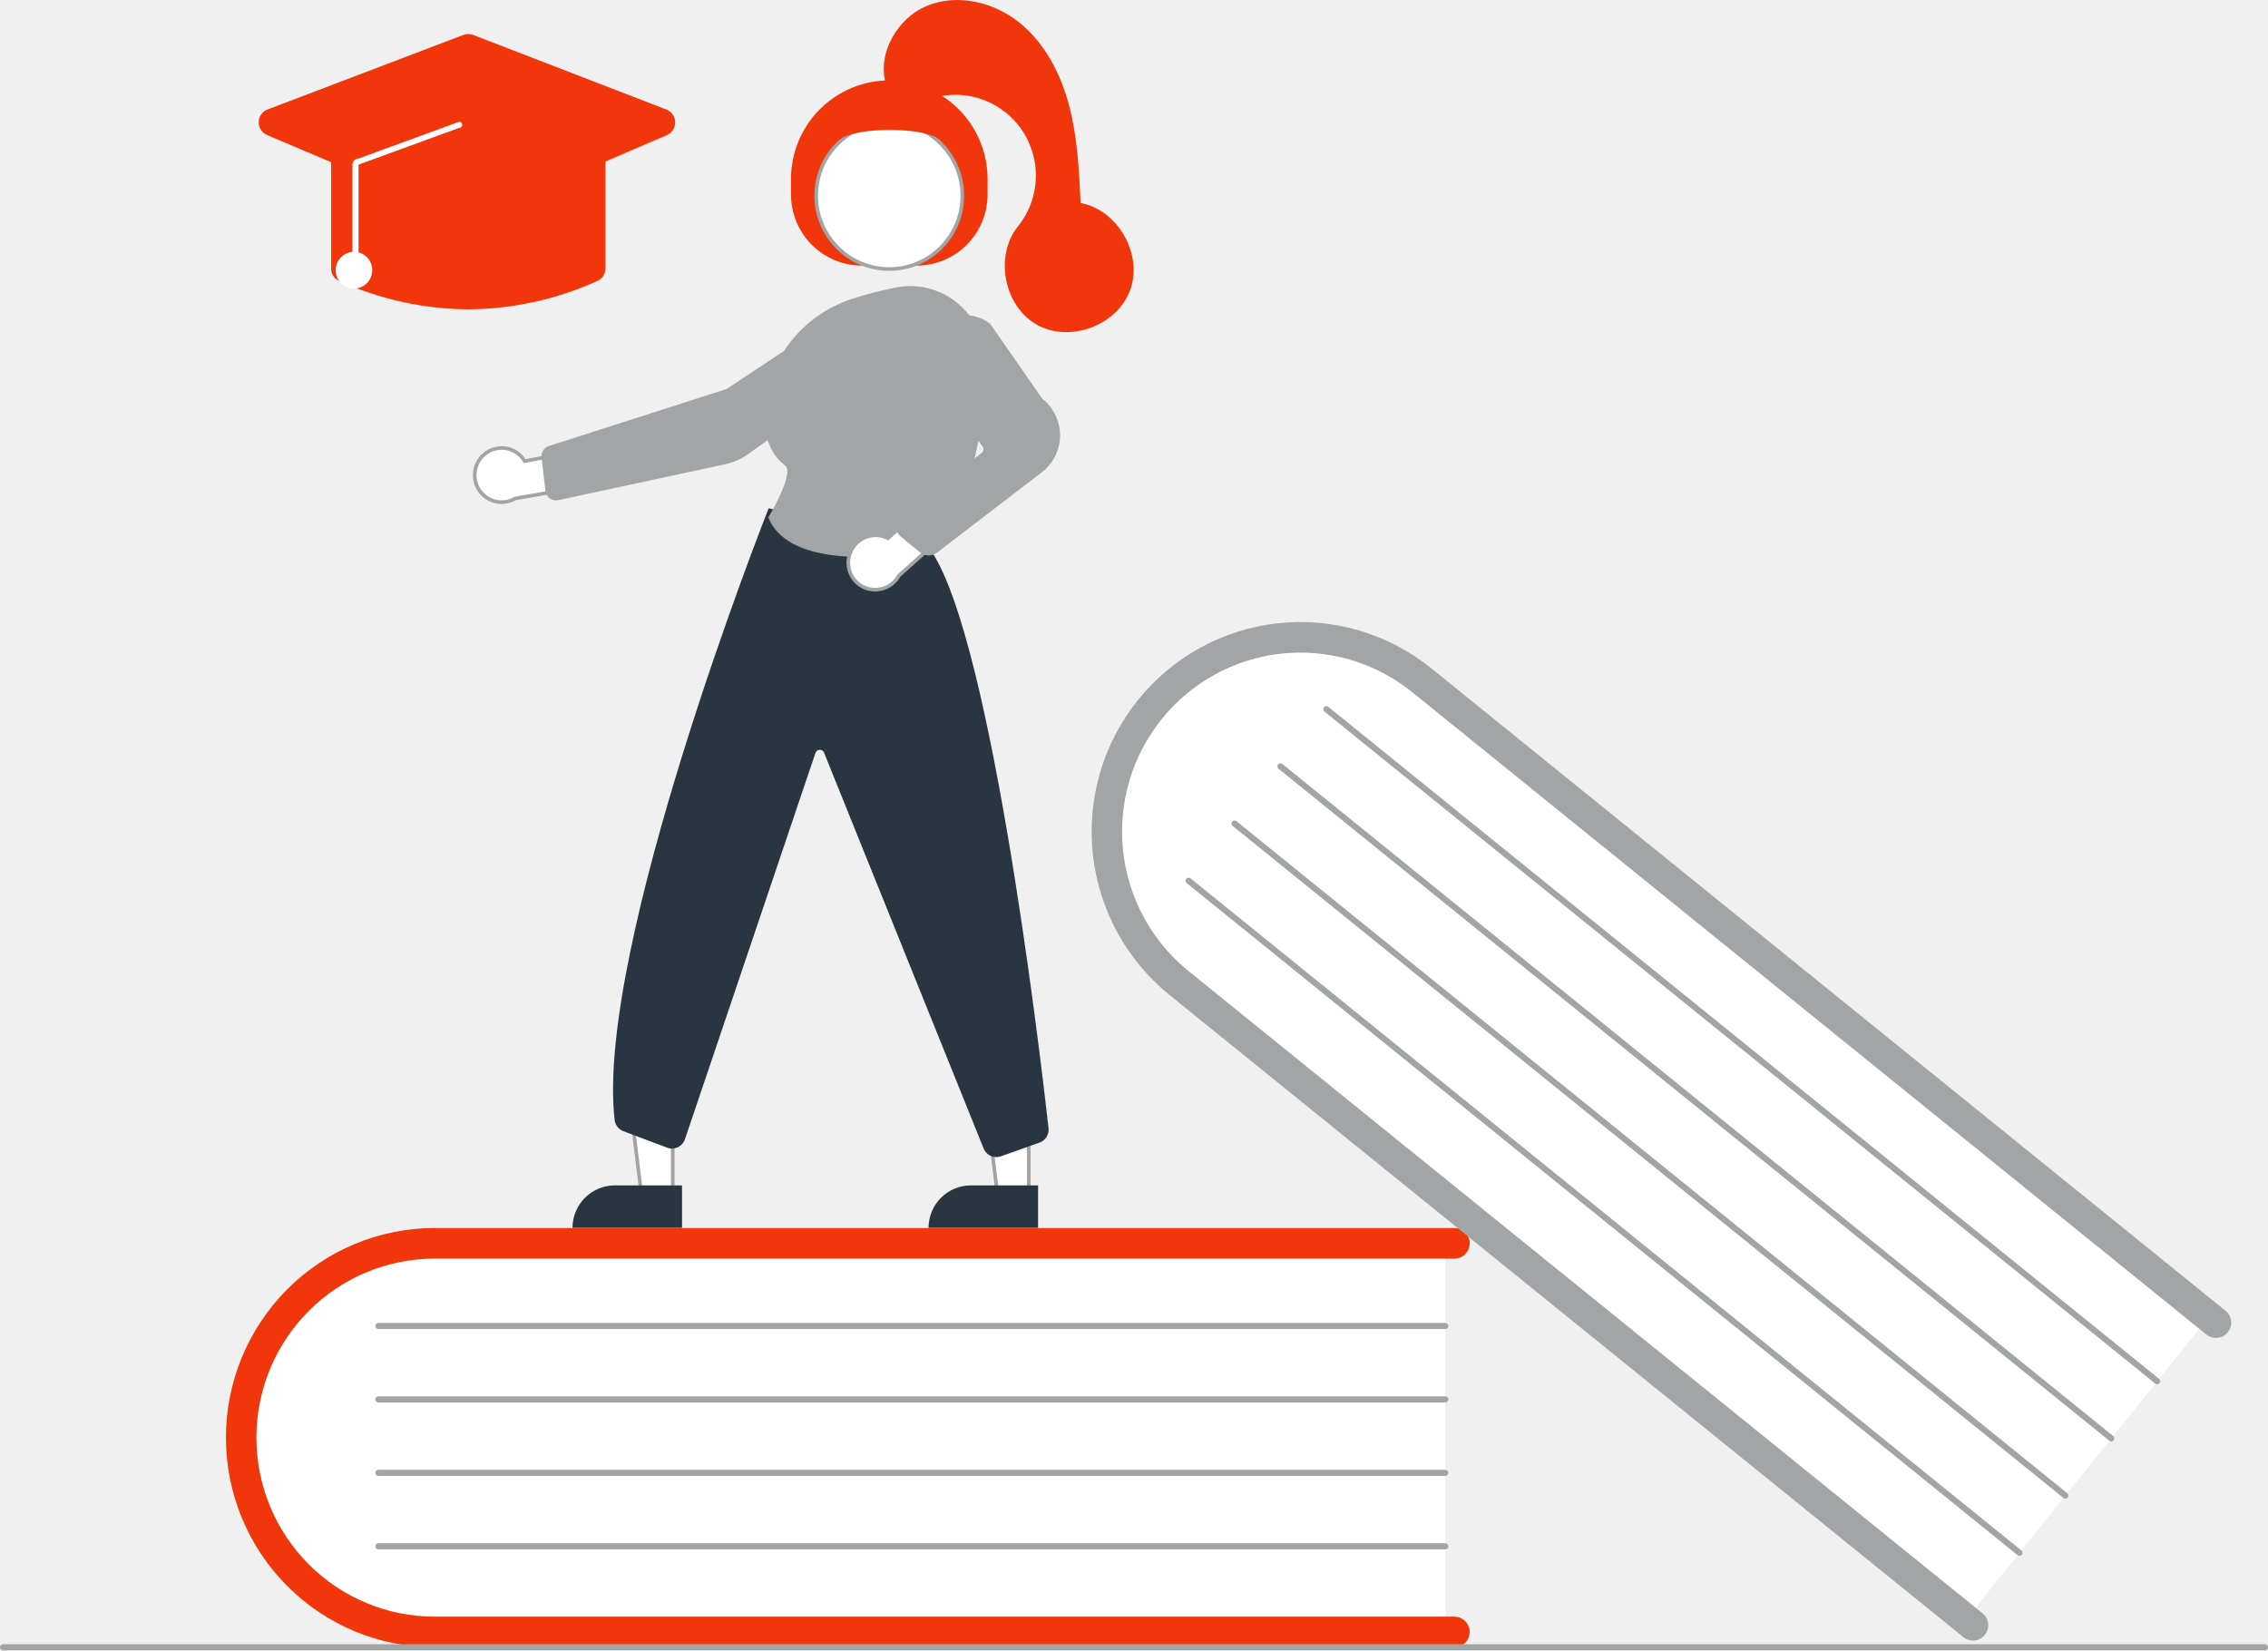
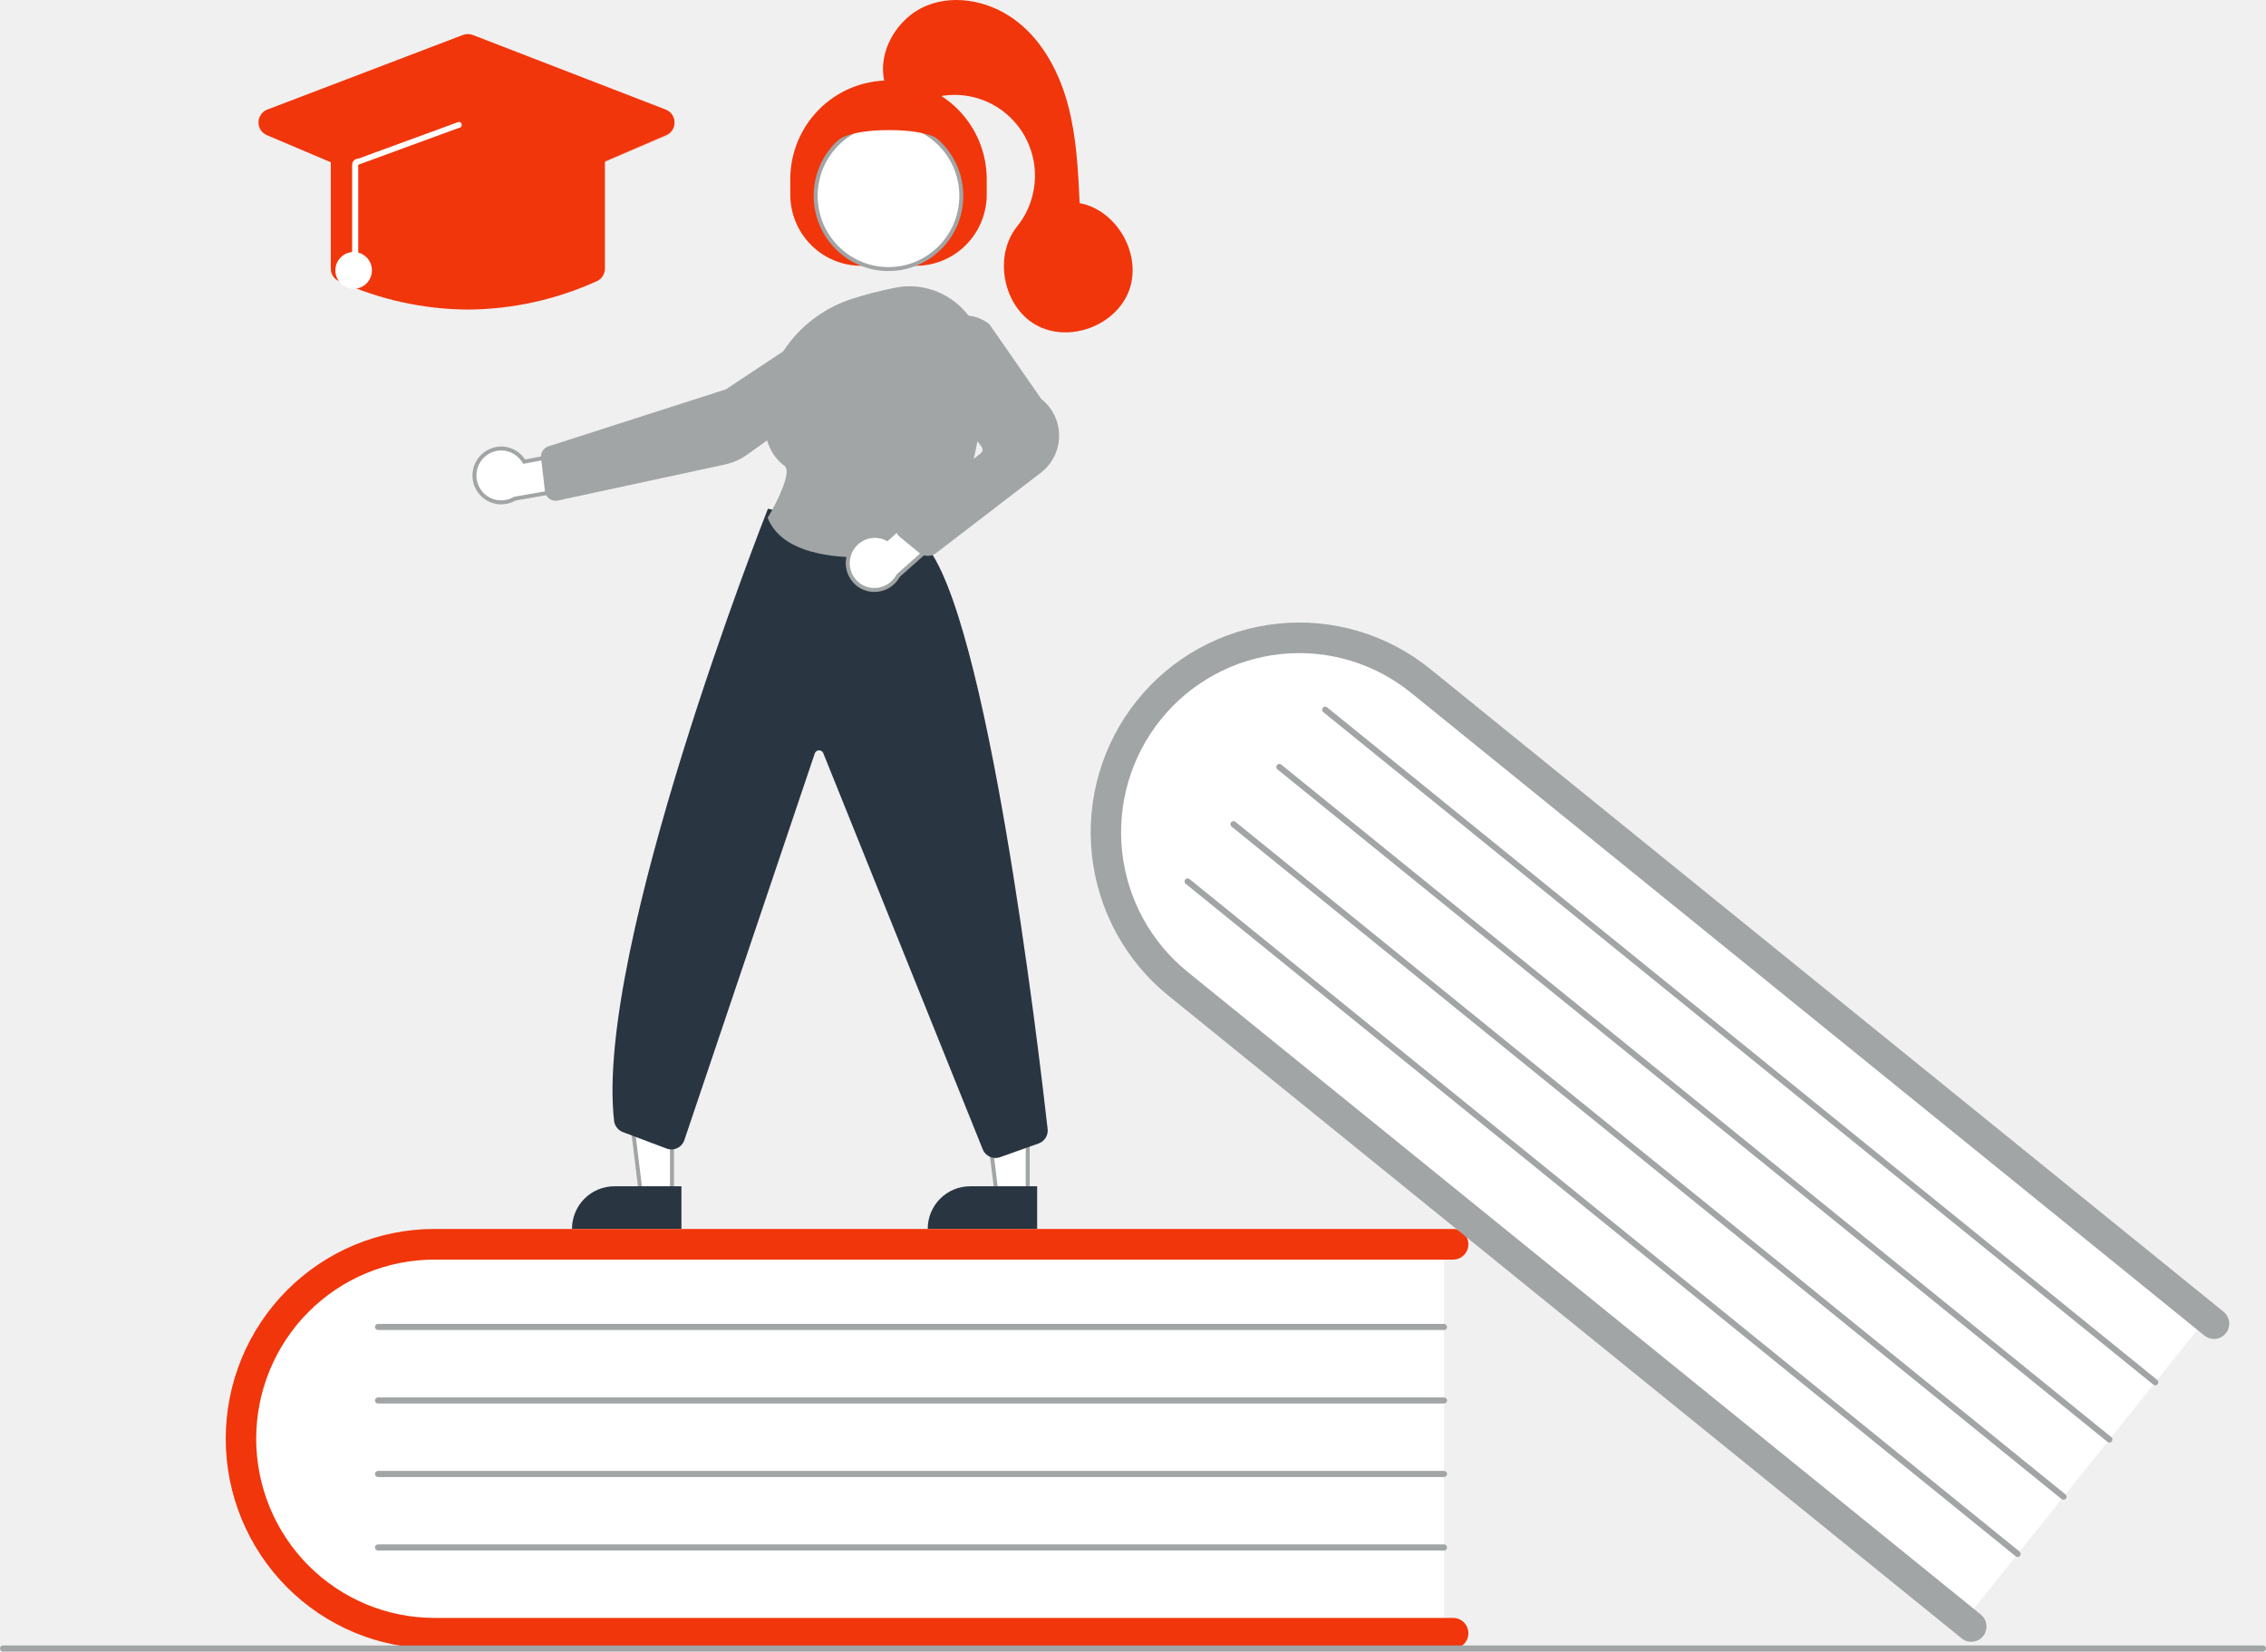
- <svg xmlns="http://www.w3.org/2000/svg" width="628" height="457" viewBox="0 0 628 457" fill="none">
-   <path d="M400.193 342.599V452.763H125.275C93.952 452.763 68.467 428.052 68.467 397.681C68.467 367.309 93.952 342.599 125.275 342.599H400.193Z" fill="white" />
-   <path d="M406.946 451.916C406.945 453.039 406.5 454.117 405.709 454.911C404.918 455.706 403.844 456.152 402.725 456.153H120.378C105.044 456.153 90.337 450.037 79.494 439.151C68.65 428.265 62.559 413.5 62.559 398.105C62.559 382.709 68.65 367.945 79.494 357.058C90.337 346.172 105.044 340.057 120.378 340.057H402.725C403.845 340.057 404.918 340.503 405.71 341.298C406.501 342.092 406.946 343.17 406.946 344.294C406.946 345.417 406.501 346.495 405.71 347.29C404.918 348.084 403.845 348.531 402.725 348.531H120.378C107.282 348.531 94.723 353.754 85.462 363.051C76.202 372.347 70.999 384.957 70.999 398.105C70.999 411.252 76.202 423.862 85.462 433.159C94.723 442.455 107.282 447.678 120.378 447.678H402.725C403.844 447.679 404.918 448.125 405.709 448.92C406.5 449.714 406.945 450.792 406.946 451.916Z" fill="#F1360B" />
-   <path d="M400.192 368.021H104.762C104.538 368.021 104.324 367.932 104.165 367.773C104.007 367.614 103.918 367.399 103.918 367.174C103.918 366.949 104.007 366.734 104.165 366.575C104.324 366.416 104.538 366.326 104.762 366.326H400.192C400.416 366.326 400.631 366.416 400.789 366.575C400.947 366.734 401.036 366.949 401.036 367.174C401.036 367.399 400.947 367.614 400.789 367.773C400.631 367.932 400.416 368.021 400.192 368.021Z" fill="#A1A5A6" />
-   <path d="M400.192 388.359H104.762C104.538 388.359 104.324 388.27 104.165 388.111C104.007 387.952 103.918 387.737 103.918 387.512C103.918 387.287 104.007 387.072 104.165 386.913C104.324 386.754 104.538 386.664 104.762 386.664H400.192C400.416 386.664 400.631 386.754 400.789 386.913C400.947 387.072 401.036 387.287 401.036 387.512C401.036 387.737 400.947 387.952 400.789 388.111C400.631 388.27 400.416 388.359 400.192 388.359Z" fill="#A1A5A6" />
-   <path d="M400.192 408.697H104.762C104.538 408.697 104.324 408.608 104.165 408.449C104.007 408.29 103.918 408.075 103.918 407.85C103.918 407.625 104.007 407.41 104.165 407.251C104.324 407.092 104.538 407.002 104.762 407.002H400.192C400.416 407.002 400.631 407.092 400.789 407.251C400.947 407.41 401.036 407.625 401.036 407.85C401.036 408.075 400.947 408.29 400.789 408.449C400.631 408.608 400.416 408.697 400.192 408.697Z" fill="#A1A5A6" />
-   <path d="M400.192 429.035H104.762C104.538 429.035 104.324 428.946 104.165 428.787C104.007 428.628 103.918 428.413 103.918 428.188C103.918 427.963 104.007 427.748 104.165 427.589C104.324 427.43 104.538 427.34 104.762 427.34H400.192C400.416 427.34 400.631 427.43 400.789 427.589C400.947 427.748 401.036 427.963 401.036 428.188C401.036 428.413 400.947 428.628 400.789 428.787C400.631 428.946 400.416 429.035 400.192 429.035Z" fill="#A1A5A6" />
-   <path d="M612.664 363.336L543.817 449.118L329.744 275.949C305.353 256.218 300.951 220.924 319.932 197.274C338.913 173.624 374.2 170.436 398.591 190.166L612.664 363.336Z" fill="white" />
-   <path d="M549.604 452.712C548.902 453.587 547.882 454.145 546.769 454.266C545.657 454.386 544.542 454.057 543.67 453.353L323.812 275.504C311.871 265.844 304.242 251.818 302.601 236.511C300.961 221.204 305.445 205.87 315.066 193.882C324.688 181.894 338.659 174.234 353.905 172.588C369.152 170.941 384.426 175.443 396.367 185.102L616.225 362.951C616.657 363.3 617.016 363.731 617.282 364.22C617.548 364.708 617.715 365.244 617.775 365.798C617.834 366.351 617.785 366.911 617.629 367.445C617.472 367.979 617.213 368.477 616.865 368.911C616.517 369.344 616.088 369.704 615.601 369.971C615.114 370.238 614.58 370.406 614.029 370.465C613.478 370.524 612.92 370.474 612.388 370.317C611.856 370.16 611.36 369.899 610.929 369.55L391.071 191.701C386.022 187.613 380.22 184.564 373.997 182.728C367.774 180.892 361.252 180.305 354.803 181C348.354 181.695 342.104 183.659 336.411 186.78C330.718 189.9 325.694 194.116 321.624 199.187C317.554 204.257 314.52 210.083 312.693 216.332C310.867 222.58 310.285 229.128 310.98 235.602C311.675 242.077 313.633 248.35 316.744 254.064C319.855 259.778 324.056 264.821 329.108 268.905L548.966 446.754C549.837 447.46 550.394 448.483 550.514 449.6C550.633 450.718 550.306 451.837 549.604 452.712Z" fill="#A1A5A6" />
-   <path d="M596.776 383.132L366.731 197.041C366.644 196.972 366.572 196.885 366.519 196.788C366.466 196.69 366.433 196.583 366.421 196.472C366.409 196.361 366.419 196.25 366.45 196.143C366.481 196.036 366.533 195.936 366.603 195.85C366.672 195.763 366.758 195.691 366.856 195.638C366.953 195.584 367.06 195.551 367.17 195.539C367.28 195.527 367.391 195.537 367.498 195.568C367.604 195.6 367.703 195.652 367.79 195.722L597.835 381.812C597.922 381.882 597.994 381.968 598.047 382.066C598.1 382.163 598.134 382.271 598.146 382.381C598.158 382.492 598.148 382.604 598.117 382.711C598.085 382.818 598.033 382.918 597.964 383.004C597.894 383.091 597.808 383.163 597.711 383.217C597.614 383.27 597.507 383.303 597.396 383.315C597.286 383.327 597.174 383.317 597.068 383.286C596.962 383.254 596.862 383.202 596.776 383.132V383.132Z" fill="#A1A5A6" />
-   <path d="M584.066 398.969L354.021 212.878C353.847 212.737 353.736 212.532 353.712 212.309C353.688 212.086 353.754 211.862 353.894 211.687C354.034 211.512 354.238 211.401 354.46 211.376C354.683 211.352 354.906 211.418 355.08 211.558L585.126 397.649C585.212 397.719 585.284 397.805 585.337 397.902C585.39 398 585.424 398.107 585.436 398.218C585.448 398.329 585.438 398.441 585.407 398.548C585.376 398.655 585.324 398.754 585.254 398.841C585.184 398.928 585.098 399 585.001 399.053C584.904 399.107 584.797 399.14 584.687 399.152C584.576 399.164 584.465 399.154 584.358 399.122C584.252 399.091 584.153 399.039 584.066 398.969Z" fill="#A1A5A6" />
-   <path d="M571.356 414.805L341.311 228.715C341.136 228.574 341.025 228.369 341.001 228.146C340.977 227.922 341.042 227.698 341.183 227.523C341.323 227.348 341.527 227.237 341.75 227.213C341.973 227.188 342.195 227.254 342.37 227.395L572.415 413.486C572.502 413.556 572.573 413.642 572.627 413.739C572.68 413.837 572.713 413.944 572.725 414.055C572.737 414.166 572.727 414.277 572.696 414.384C572.664 414.491 572.613 414.591 572.543 414.677C572.474 414.764 572.388 414.836 572.29 414.889C572.193 414.943 572.086 414.976 571.976 414.988C571.866 415 571.754 414.99 571.648 414.959C571.542 414.927 571.443 414.875 571.356 414.805V414.805Z" fill="#A1A5A6" />
-   <path d="M558.645 430.642L328.6 244.552C328.513 244.482 328.442 244.396 328.388 244.298C328.335 244.2 328.302 244.093 328.29 243.983C328.278 243.872 328.288 243.76 328.319 243.653C328.351 243.546 328.402 243.447 328.472 243.36C328.542 243.274 328.627 243.202 328.725 243.148C328.822 243.095 328.929 243.061 329.039 243.049C329.149 243.038 329.261 243.048 329.367 243.079C329.473 243.11 329.573 243.162 329.659 243.232L559.704 429.323C559.791 429.392 559.863 429.479 559.916 429.576C559.969 429.674 560.003 429.781 560.015 429.892C560.027 430.003 560.017 430.115 559.986 430.222C559.955 430.328 559.903 430.428 559.833 430.515C559.763 430.602 559.677 430.674 559.58 430.727C559.483 430.78 559.376 430.814 559.265 430.826C559.155 430.838 559.044 430.827 558.937 430.796C558.831 430.764 558.732 430.712 558.645 430.642Z" fill="#A1A5A6" />
-   <path d="M627.156 457H0.844C0.62 457 0.406 456.911 0.247 456.752C0.089 456.593 0 456.377 0 456.153C0 455.928 0.089 455.712 0.247 455.553C0.406 455.394 0.62 455.305 0.844 455.305H627.156C627.38 455.305 627.594 455.394 627.753 455.553C627.911 455.712 628 455.928 628 456.153C628 456.377 627.911 456.593 627.753 456.752C627.594 456.911 627.38 457 627.156 457Z" fill="#A1A5A6" />
-   <path d="M284.873 294.153L284.87 330.52L276.162 330.519L271.696 294.151L284.873 294.153Z" fill="white" stroke="#A1A5A6" />
-   <path d="M268.827 328.251H287.437V340.015H257.109C257.109 338.47 257.412 336.94 258.001 335.513C258.59 334.086 259.453 332.789 260.541 331.696C261.629 330.604 262.921 329.738 264.343 329.146C265.764 328.555 267.288 328.251 268.827 328.251Z" fill="#293541" />
-   <path d="M186.287 294.153L186.284 330.52L177.577 330.519L173.11 294.151L186.287 294.153Z" fill="white" stroke="#A1A5A6" />
-   <path d="M170.241 328.251H188.851V340.015H158.523C158.523 338.47 158.827 336.94 159.415 335.513C160.004 334.086 160.867 332.789 161.955 331.696C163.043 330.604 164.335 329.738 165.757 329.146C167.179 328.555 168.702 328.251 170.241 328.251Z" fill="#293541" />
-   <path d="M219.016 53.839V49.602C219.016 42.354 221.884 35.403 226.989 30.277C232.094 25.152 239.018 22.273 246.237 22.273H246.237C253.457 22.273 260.381 25.152 265.486 30.277C270.591 35.403 273.459 42.354 273.459 49.602V53.839C273.459 59.065 271.392 64.076 267.711 67.771C264.031 71.466 259.039 73.541 253.834 73.541H238.641C236.064 73.541 233.512 73.032 231.131 72.042C228.749 71.052 226.586 69.6 224.764 67.771C222.941 65.941 221.496 63.769 220.509 61.379C219.523 58.988 219.016 56.426 219.016 53.839Z" fill="#F1360B" />
-   <path d="M266.469 54.186C266.469 65.407 257.409 74.499 246.238 74.499C235.066 74.499 226.006 65.407 226.006 54.186C226.006 42.965 235.066 33.873 246.238 33.873C257.409 33.873 266.469 42.965 266.469 54.186Z" fill="white" stroke="#A1A5A6" />
-   <path d="M131.473 130.859C131.641 129.066 132.447 127.397 133.74 126.154L133.815 126.082C134.604 125.335 135.545 124.77 136.574 124.428C137.603 124.086 138.694 123.974 139.77 124.101C140.847 124.228 141.882 124.59 142.804 125.163C143.726 125.735 144.512 126.503 145.106 127.414L145.289 127.694L145.618 127.632L163.004 124.33L167.253 133.727L142.724 138.028L142.639 138.042L142.563 138.085C140.974 138.986 139.11 139.27 137.326 138.884C135.542 138.498 133.96 137.468 132.881 135.989C131.802 134.51 131.301 132.684 131.473 130.859Z" fill="white" stroke="#A1A5A6" />
-   <path d="M230.074 88.107L230.306 88.46L201.164 107.734L151.989 123.499C151.337 123.709 150.778 124.14 150.407 124.718C150.035 125.295 149.875 125.984 149.953 126.667L151.026 135.943C151.073 136.354 151.206 136.75 151.415 137.106C151.624 137.462 151.904 137.771 152.239 138.011C152.574 138.252 152.955 138.42 153.358 138.505C153.761 138.589 154.177 138.588 154.579 138.501L200.86 128.542C203.1 128.063 205.218 127.126 207.082 125.792L239.823 102.405C241.01 101.553 241.957 100.407 242.572 99.078C243.187 97.749 243.449 96.284 243.333 94.823C243.213 93.361 242.716 91.955 241.89 90.744C241.065 89.533 239.939 88.558 238.625 87.916C237.311 87.274 235.853 86.987 234.394 87.082C232.935 87.178 231.527 87.653 230.306 88.46L230.074 88.107Z" fill="#A1A5A6" />
-   <path d="M275.893 320.416C275.152 320.416 274.428 320.199 273.807 319.793C273.187 319.387 272.698 318.808 272.4 318.127L228.162 208.385C228.059 208.147 227.885 207.947 227.665 207.811C227.445 207.675 227.188 207.609 226.93 207.624C226.672 207.639 226.424 207.732 226.221 207.892C226.017 208.052 225.867 208.271 225.791 208.519L189.699 315.356C189.547 315.854 189.295 316.314 188.959 316.71C188.623 317.106 188.209 317.428 187.744 317.658C187.279 317.887 186.772 318.019 186.255 318.044C185.737 318.07 185.22 317.989 184.735 317.806L172.632 313.25C171.975 313.005 171.399 312.582 170.967 312.027C170.535 311.473 170.265 310.81 170.187 310.111C164.742 262.492 212.222 142.297 212.703 141.089L212.836 140.754L256.118 150.366L256.208 150.464C273.476 169.377 287.67 288.663 290.34 312.384C290.44 313.24 290.245 314.106 289.789 314.837C289.334 315.568 288.643 316.121 287.832 316.406L277.149 320.199C276.746 320.342 276.321 320.416 275.893 320.416Z" fill="#293541" />
-   <path d="M238.599 154.235C228.113 154.235 216.421 152.136 212.823 143.472L212.74 143.273L212.852 143.088C215.692 138.409 219.447 130.428 217.429 128.929C213.454 125.979 211.525 121.125 211.696 114.502C212.068 100.125 221.825 87.36 235.977 82.739H235.977C239.927 81.469 243.947 80.43 248.016 79.626C250.983 79.025 254.045 79.092 256.984 79.82C259.922 80.549 262.663 81.921 265.01 83.84C267.386 85.77 269.307 88.206 270.635 90.971C271.962 93.736 272.663 96.762 272.688 99.831C272.836 115.195 270.48 136.595 258.412 151.286C257.847 151.968 257.06 152.427 256.19 152.584C250.384 153.638 244.499 154.19 238.599 154.235Z" fill="#A1A5A6" />
-   <path d="M235.18 153.796L235.181 153.793C235.716 151.864 236.988 150.226 238.72 149.234C240.45 148.243 242.5 147.977 244.424 148.494C244.816 148.604 245.198 148.746 245.566 148.919L245.869 149.061L246.116 148.836L259.319 136.772L267.844 142.538L249.028 159.255L248.964 159.312L248.922 159.387C248.105 160.867 246.818 162.029 245.267 162.69C243.716 163.35 241.991 163.471 240.364 163.033C239.418 162.773 238.532 162.327 237.758 161.721C236.984 161.115 236.337 160.36 235.854 159.501C235.372 158.642 235.064 157.696 234.948 156.716C234.833 155.737 234.911 154.744 235.18 153.796Z" fill="white" stroke="#A1A5A6" />
-   <path d="M257.136 153.816C256.26 153.816 255.411 153.512 254.734 152.956L249.412 148.59C248.969 148.226 248.613 147.766 248.371 147.244C248.13 146.723 248.009 146.153 248.018 145.578C248.027 145.003 248.165 144.437 248.423 143.924C248.68 143.41 249.05 142.961 249.504 142.611L271.823 125.426C272.088 125.221 272.262 124.92 272.306 124.587C272.351 124.255 272.264 123.919 272.063 123.651L258.287 105.367C256.687 103.249 255.884 100.632 256.021 97.978C256.158 95.323 257.226 92.803 259.036 90.864C260.942 88.797 263.553 87.525 266.35 87.3C269.147 87.076 271.926 87.915 274.135 89.651L274.222 89.744L288.607 110.423C290.162 111.647 291.415 113.216 292.267 115.007C293.118 116.797 293.546 118.762 293.517 120.746C293.487 122.73 293.001 124.681 292.097 126.445C291.193 128.21 289.894 129.74 288.303 130.918L259.397 153.068C258.742 153.554 257.95 153.816 257.136 153.816Z" fill="#A1A5A6" />
-   <path d="M230.191 37.785V29.141L246.78 22.402L262.597 29.141V37.785C262.597 38.161 262.436 38.522 262.15 38.788C261.865 39.054 261.477 39.203 261.072 39.203C261.072 39.203 258.484 35.997 246.394 35.997C234.304 35.997 231.716 39.203 231.716 39.203C231.312 39.203 230.924 39.054 230.638 38.788C230.352 38.522 230.191 38.161 230.191 37.785Z" fill="#F1360B" />
-   <path d="M245.394 23.643C242.694 14.966 248.365 5.023 256.748 1.589C265.131 -1.846 275.16 0.555 282.234 6.229C289.307 11.903 293.696 20.401 296.021 29.186C298.347 37.971 298.788 47.132 299.218 56.212C309.517 58.111 316.524 70.376 312.956 80.26C309.388 90.144 296.181 95.055 287.061 89.889C277.941 84.722 275.299 70.835 281.881 62.658C284.996 58.789 286.736 53.987 286.825 49.013C286.915 44.039 285.349 39.178 282.375 35.198C279.402 31.219 275.191 28.349 270.41 27.043C265.628 25.738 260.55 26.071 255.978 27.99C250.902 30.122 244.533 24.584 245.394 23.643Z" fill="#F1360B" />
-   <path d="M129.664 85.659C117.332 85.578 105.155 82.9 93.918 77.8C93.249 77.5 92.681 77.012 92.284 76.395C91.887 75.777 91.677 75.057 91.68 74.322V43.461C91.681 42.45 92.081 41.48 92.793 40.765C93.506 40.05 94.471 39.648 95.478 39.647H163.849C164.856 39.648 165.822 40.05 166.534 40.765C167.246 41.48 167.646 42.45 167.647 43.461V74.322C167.65 75.057 167.441 75.777 167.043 76.395C166.646 77.012 166.078 77.5 165.409 77.8C154.173 82.9 141.995 85.578 129.664 85.659Z" fill="#F1360B" />
-   <path d="M129.654 60.658C129.147 60.658 128.645 60.557 128.178 60.36L73.96 37.395C73.261 37.099 72.666 36.6 72.253 35.961C71.839 35.322 71.625 34.574 71.639 33.812C71.653 33.051 71.894 32.31 72.331 31.688C72.768 31.064 73.38 30.587 74.09 30.317L128.308 9.667C129.181 9.333 130.147 9.335 131.018 9.673L184.51 30.323C185.215 30.595 185.824 31.073 186.257 31.694C186.691 32.316 186.93 33.053 186.944 33.812C186.958 34.57 186.746 35.316 186.336 35.953C185.925 36.59 185.335 37.09 184.64 37.388L131.148 60.353C130.675 60.555 130.167 60.658 129.654 60.658Z" fill="#F1360B" />
-   <path d="M98.01 79.9C100.807 79.9 103.074 77.623 103.074 74.815C103.074 72.007 100.807 69.731 98.01 69.731C95.213 69.731 92.945 72.007 92.945 74.815C92.945 77.623 95.213 79.9 98.01 79.9Z" fill="white" />
-   <path opacity="0.2" d="M184.825 34.129L131.333 57.093C130.916 57.272 130.467 57.365 130.014 57.366C129.56 57.367 129.111 57.276 128.693 57.099L74.476 34.135C73.795 33.854 73.227 33.352 72.861 32.711C72.622 33.127 72.474 33.589 72.427 34.068C72.379 34.546 72.434 35.028 72.587 35.484C72.739 35.939 72.987 36.356 73.312 36.708C73.638 37.06 74.035 37.339 74.476 37.525L128.693 60.489C129.111 60.666 129.56 60.757 130.014 60.755C130.467 60.754 130.916 60.662 131.333 60.483L184.825 37.518C185.264 37.33 185.658 37.051 185.982 36.699C186.305 36.347 186.551 35.93 186.702 35.475C186.853 35.021 186.906 34.54 186.858 34.063C186.811 33.587 186.663 33.126 186.424 32.711C186.061 33.347 185.499 33.846 184.825 34.129Z" fill="#F1360B" />
-   <path d="M98.436 74.795C98.66 74.795 98.874 74.706 99.033 74.547C99.191 74.388 99.28 74.172 99.28 73.948V45.592L127.119 35.41C127.343 35.413 127.559 35.327 127.719 35.171C127.88 35.014 127.972 34.8 127.976 34.575C127.979 34.351 127.893 34.134 127.737 33.972C127.581 33.811 127.368 33.719 127.144 33.715L99.305 43.897C99.081 43.892 98.858 43.932 98.65 44.016C98.442 44.1 98.254 44.225 98.095 44.385C97.935 44.542 97.808 44.73 97.722 44.937C97.635 45.145 97.591 45.367 97.592 45.592V73.948C97.592 74.172 97.681 74.388 97.839 74.547C97.997 74.706 98.212 74.795 98.436 74.795Z" fill="white" />
+ <svg xmlns="http://www.w3.org/2000/svg" width="572" height="417" viewBox="0 0 572 417" fill="none">
+   <path d="M364.506 312.612V413.134H114.104C85.574 413.134 62.361 390.586 62.361 362.873C62.361 335.16 85.574 312.612 114.104 312.612H364.506Z" fill="white" />
+   <path d="M370.658 412.36C370.658 413.386 370.252 414.369 369.532 415.094C368.811 415.819 367.833 416.226 366.814 416.227H109.644C95.677 416.227 82.282 410.646 72.405 400.713C62.529 390.78 56.98 377.307 56.98 363.259C56.98 349.212 62.529 335.739 72.405 325.806C82.282 315.873 95.677 310.292 109.644 310.292H366.814C367.833 310.292 368.811 310.7 369.532 311.425C370.253 312.15 370.658 313.133 370.658 314.158C370.658 315.184 370.253 316.167 369.532 316.892C368.811 317.617 367.833 318.025 366.814 318.025H109.644C97.716 318.025 86.276 322.79 77.842 331.274C69.407 339.757 64.669 351.262 64.669 363.259C64.669 375.256 69.407 386.762 77.842 395.245C86.276 403.728 97.716 408.494 109.644 408.494H366.814C367.833 408.495 368.811 408.902 369.532 409.627C370.252 410.352 370.658 411.335 370.658 412.36Z" fill="#F1360B" />
+   <path d="M364.507 335.809H95.421C95.217 335.809 95.022 335.728 94.877 335.583C94.733 335.438 94.652 335.241 94.652 335.036C94.652 334.831 94.733 334.634 94.877 334.489C95.022 334.344 95.217 334.263 95.421 334.263H364.507C364.711 334.263 364.907 334.344 365.051 334.489C365.195 334.634 365.276 334.831 365.276 335.036C365.276 335.241 365.195 335.438 365.051 335.583C364.907 335.728 364.711 335.809 364.507 335.809Z" fill="#A1A5A6" />
+   <path d="M364.507 354.367H95.421C95.217 354.367 95.022 354.286 94.877 354.141C94.733 353.996 94.652 353.799 94.652 353.594C94.652 353.389 94.733 353.192 94.877 353.047C95.022 352.902 95.217 352.821 95.421 352.821H364.507C364.711 352.821 364.907 352.902 365.051 353.047C365.195 353.192 365.276 353.389 365.276 353.594C365.276 353.799 365.195 353.996 365.051 354.141C364.907 354.286 364.711 354.367 364.507 354.367Z" fill="#A1A5A6" />
+   <path d="M364.507 372.925H95.421C95.217 372.925 95.022 372.844 94.877 372.699C94.733 372.554 94.652 372.357 94.652 372.152C94.652 371.947 94.733 371.75 94.877 371.605C95.022 371.46 95.217 371.379 95.421 371.379H364.507C364.711 371.379 364.907 371.46 365.051 371.605C365.195 371.75 365.276 371.947 365.276 372.152C365.276 372.357 365.195 372.554 365.051 372.699C364.907 372.844 364.711 372.925 364.507 372.925Z" fill="#A1A5A6" />
+   <path d="M364.507 391.483H95.421C95.217 391.483 95.022 391.401 94.877 391.256C94.733 391.111 94.652 390.915 94.652 390.71C94.652 390.505 94.733 390.308 94.877 390.163C95.022 390.018 95.217 389.937 95.421 389.937H364.507C364.711 389.937 364.907 390.018 365.051 390.163C365.195 390.308 365.276 390.505 365.276 390.71C365.276 390.915 365.195 391.111 365.051 391.256C364.907 391.401 364.711 391.483 364.507 391.483Z" fill="#A1A5A6" />
+   <path d="M558.033 331.534L495.324 409.808L300.34 251.796C278.125 233.792 274.116 201.587 291.404 180.007C308.692 158.428 340.833 155.518 363.049 173.521L558.033 331.534Z" fill="white" />
+   <path d="M500.596 413.087C499.956 413.885 499.027 414.395 498.014 414.505C497 414.615 495.985 414.315 495.191 413.672L294.938 251.39C284.062 242.576 277.113 229.777 275.619 215.81C274.125 201.843 278.209 187.851 286.972 176.912C295.736 165.974 308.461 158.984 322.348 157.482C336.235 155.979 350.147 160.087 361.023 168.901L561.276 331.183C561.669 331.502 561.996 331.895 562.239 332.34C562.481 332.786 562.633 333.275 562.687 333.78C562.742 334.285 562.696 334.796 562.554 335.284C562.412 335.771 562.176 336.225 561.859 336.621C561.542 337.016 561.151 337.345 560.708 337.589C560.264 337.832 559.778 337.985 559.276 338.039C558.773 338.093 558.266 338.048 557.781 337.904C557.297 337.761 556.845 337.523 556.452 337.204L356.199 174.922C351.6 171.192 346.316 168.41 340.648 166.734C334.98 165.059 329.039 164.523 323.165 165.158C317.291 165.792 311.599 167.584 306.414 170.431C301.228 173.279 296.652 177.126 292.945 181.753C289.238 186.379 286.474 191.695 284.811 197.397C283.147 203.098 282.617 209.073 283.25 214.981C283.883 220.889 285.667 226.613 288.5 231.827C291.333 237.041 295.16 241.642 299.762 245.368L500.014 407.651C500.808 408.295 501.315 409.229 501.424 410.248C501.533 411.268 501.235 412.289 500.596 413.087V413.087Z" fill="#A1A5A6" />
+   <path d="M543.561 349.597L334.029 179.795C333.95 179.731 333.885 179.652 333.836 179.563C333.788 179.474 333.757 179.376 333.747 179.275C333.736 179.174 333.745 179.072 333.773 178.975C333.802 178.877 333.849 178.787 333.912 178.708C333.976 178.628 334.054 178.563 334.142 178.514C334.231 178.465 334.328 178.435 334.429 178.424C334.529 178.413 334.631 178.422 334.728 178.451C334.824 178.479 334.915 178.527 334.993 178.591L544.525 348.393C544.604 348.457 544.67 348.535 544.718 348.625C544.767 348.714 544.797 348.812 544.808 348.913C544.819 349.014 544.81 349.116 544.782 349.213C544.753 349.311 544.706 349.402 544.642 349.481C544.579 349.56 544.501 349.626 544.412 349.675C544.323 349.723 544.226 349.754 544.126 349.765C544.025 349.775 543.923 349.766 543.827 349.738C543.73 349.709 543.639 349.661 543.561 349.597V349.597Z" fill="#A1A5A6" />
+   <path d="M531.984 364.048L322.452 194.245C322.293 194.117 322.192 193.93 322.17 193.726C322.149 193.522 322.208 193.318 322.336 193.159C322.464 192.999 322.65 192.897 322.852 192.875C323.055 192.853 323.258 192.913 323.416 193.041L532.948 362.844C533.027 362.907 533.093 362.986 533.141 363.075C533.19 363.164 533.22 363.262 533.231 363.363C533.242 363.464 533.233 363.566 533.205 363.664C533.176 363.762 533.129 363.852 533.066 363.932C533.002 364.011 532.924 364.077 532.835 364.125C532.746 364.174 532.649 364.204 532.549 364.215C532.448 364.226 532.347 364.217 532.25 364.188C532.153 364.159 532.062 364.112 531.984 364.048V364.048Z" fill="#A1A5A6" />
+   <path d="M520.406 378.499L310.874 208.696C310.716 208.567 310.614 208.381 310.592 208.177C310.57 207.973 310.63 207.769 310.758 207.609C310.886 207.449 311.072 207.347 311.274 207.325C311.477 207.303 311.68 207.363 311.839 207.492L521.371 377.294C521.45 377.358 521.515 377.437 521.563 377.526C521.612 377.615 521.642 377.713 521.653 377.814C521.664 377.915 521.655 378.017 521.626 378.114C521.598 378.212 521.551 378.303 521.487 378.382C521.424 378.461 521.346 378.527 521.257 378.575C521.169 378.624 521.071 378.655 520.971 378.665C520.871 378.676 520.769 378.667 520.672 378.639C520.575 378.61 520.485 378.562 520.406 378.499V378.499Z" fill="#A1A5A6" />
+   <path d="M508.83 392.949L299.298 223.147C299.22 223.083 299.154 223.004 299.106 222.915C299.057 222.826 299.027 222.728 299.016 222.627C299.005 222.526 299.014 222.424 299.043 222.327C299.071 222.229 299.119 222.139 299.182 222.06C299.245 221.98 299.323 221.915 299.412 221.866C299.501 221.817 299.598 221.787 299.698 221.776C299.799 221.765 299.9 221.774 299.997 221.803C300.094 221.831 300.184 221.879 300.263 221.943L509.795 391.745C509.874 391.809 509.939 391.887 509.988 391.977C510.036 392.066 510.067 392.164 510.078 392.265C510.089 392.366 510.08 392.468 510.051 392.565C510.023 392.663 509.975 392.754 509.912 392.833C509.849 392.912 509.77 392.978 509.682 393.027C509.593 393.075 509.496 393.106 509.395 393.117C509.295 393.127 509.193 393.118 509.096 393.09C508.999 393.061 508.909 393.013 508.83 392.949V392.949Z" fill="#A1A5A6" />
+   <path d="M571.231 417H0.769C0.565 417 0.369 416.919 0.225 416.774C0.081 416.629 0 416.432 0 416.227C0 416.022 0.081 415.825 0.225 415.68C0.369 415.535 0.565 415.454 0.769 415.454H571.231C571.435 415.454 571.631 415.535 571.775 415.68C571.919 415.825 572 416.022 572 416.227C572 416.432 571.919 416.629 571.775 416.774C571.631 416.919 571.435 417 571.231 417Z" fill="#A1A5A6" />
+   <path d="M259.425 268.45L259.422 301.546L251.576 301.546L247.518 268.449L259.425 268.45Z" fill="white" stroke="#A1A5A6" />
+   <path d="M244.854 299.52H261.805V310.254H234.182C234.182 308.844 234.458 307.449 234.994 306.146C235.53 304.844 236.317 303.661 237.308 302.664C238.299 301.667 239.475 300.876 240.77 300.337C242.065 299.798 243.453 299.52 244.854 299.52V299.52Z" fill="#293541" />
+   <path d="M169.632 268.45L169.629 301.546L161.783 301.546L157.725 268.449L169.632 268.45Z" fill="white" stroke="#A1A5A6" />
+   <path d="M155.061 299.52H172.012V310.254H144.389C144.389 308.844 144.665 307.449 145.201 306.146C145.737 304.844 146.524 303.661 147.515 302.664C148.506 301.667 149.682 300.876 150.977 300.337C152.272 299.798 153.66 299.52 155.061 299.52V299.52Z" fill="#293541" />
+   <path d="M199.486 49.127V45.26C199.486 38.647 202.099 32.304 206.748 27.627C211.398 22.951 217.705 20.323 224.281 20.323H224.281C230.857 20.323 237.163 22.951 241.813 27.627C246.463 32.304 249.075 38.647 249.075 45.26V49.127C249.075 53.895 247.192 58.468 243.84 61.839C240.487 65.21 235.941 67.105 231.2 67.105H217.361C215.014 67.105 212.69 66.64 210.521 65.736C208.352 64.833 206.382 63.508 204.722 61.839C203.062 60.17 201.745 58.188 200.847 56.007C199.949 53.825 199.486 51.488 199.486 49.127V49.127Z" fill="#F1360B" />
+   <path d="M242.662 49.443C242.662 59.658 234.429 67.935 224.279 67.935C214.13 67.935 205.896 59.658 205.896 49.443C205.896 39.228 214.13 30.951 224.279 30.951C234.429 30.951 242.662 39.228 242.662 49.443Z" fill="white" stroke="#A1A5A6" />
+   <path d="M119.794 119.409C119.946 117.784 120.675 116.27 121.845 115.143L121.914 115.078C122.627 114.4 123.479 113.889 124.41 113.579C125.341 113.268 126.328 113.167 127.302 113.282C128.275 113.397 129.212 113.726 130.047 114.245C130.881 114.763 131.592 115.46 132.13 116.285L132.313 116.566L132.642 116.503L148.442 113.497L152.275 121.989L129.989 125.903L129.904 125.918L129.829 125.961C128.39 126.778 126.705 127.035 125.09 126.685C123.476 126.335 122.045 125.402 121.068 124.061C120.092 122.72 119.638 121.065 119.794 119.409Z" fill="white" stroke="#A1A5A6" />
+   <path d="M209.559 80.395L209.77 80.718L183.226 98.305L138.436 112.69C137.843 112.881 137.333 113.274 136.995 113.801C136.657 114.328 136.511 114.957 136.582 115.58L137.559 124.045C137.602 124.419 137.723 124.781 137.913 125.106C138.104 125.43 138.359 125.712 138.664 125.932C138.969 126.151 139.316 126.305 139.683 126.382C140.05 126.459 140.429 126.458 140.796 126.379L182.95 117.291C184.99 116.854 186.919 115.999 188.617 114.781L218.438 93.442C219.519 92.664 220.382 91.618 220.942 90.406C221.502 89.194 221.741 87.856 221.635 86.523C221.526 85.189 221.073 83.906 220.321 82.801C219.569 81.696 218.544 80.807 217.347 80.221C216.15 79.635 214.822 79.373 213.493 79.46C212.165 79.547 210.882 79.981 209.77 80.718L209.559 80.395Z" fill="#A1A5A6" />
+   <path d="M251.289 292.37C250.615 292.371 249.955 292.173 249.39 291.802C248.825 291.431 248.38 290.903 248.108 290.282L207.815 190.146C207.721 189.929 207.563 189.746 207.362 189.621C207.161 189.497 206.928 189.438 206.693 189.451C206.458 189.464 206.232 189.55 206.047 189.696C205.861 189.842 205.725 190.042 205.655 190.268L172.782 287.754C172.643 288.208 172.414 288.628 172.107 288.989C171.801 289.35 171.425 289.645 171.001 289.854C170.578 290.063 170.116 290.183 169.645 290.207C169.173 290.23 168.702 290.156 168.26 289.99L157.237 285.832C156.638 285.608 156.113 285.222 155.72 284.716C155.327 284.211 155.081 283.605 155.009 282.967C150.05 239.517 193.296 129.842 193.734 128.739L193.855 128.434L233.278 137.205L233.36 137.295C249.088 154.552 262.016 263.397 264.448 285.041C264.539 285.823 264.362 286.613 263.947 287.28C263.532 287.947 262.903 288.452 262.164 288.712L252.434 292.173C252.066 292.304 251.679 292.37 251.289 292.37Z" fill="#293541" />
+   <path d="M217.324 140.735C207.773 140.735 197.124 138.819 193.846 130.914L193.771 130.732L193.873 130.564C196.46 126.295 199.879 119.011 198.042 117.644C194.421 114.952 192.664 110.523 192.82 104.48C193.159 91.361 202.046 79.713 214.936 75.496H214.936C218.534 74.338 222.195 73.39 225.902 72.657C228.604 72.108 231.393 72.169 234.069 72.833C236.746 73.498 239.242 74.751 241.38 76.501C243.544 78.263 245.294 80.485 246.503 83.008C247.712 85.531 248.351 88.292 248.373 91.093C248.508 105.112 246.362 124.639 235.371 138.044C234.855 138.666 234.139 139.086 233.346 139.228C228.058 140.19 222.698 140.694 217.324 140.735Z" fill="#A1A5A6" />
+   <path d="M236.199 124.857L243.888 130.067L226.791 145.283L226.727 145.34L226.686 145.416C225.946 146.757 224.781 147.811 223.378 148.41C221.975 149.008 220.413 149.118 218.942 148.721C218.085 148.485 217.284 148.081 216.584 147.532C215.883 146.982 215.297 146.298 214.861 145.52C214.424 144.741 214.146 143.882 214.041 142.994C213.936 142.106 214.008 141.206 214.251 140.346L213.77 140.21L214.252 140.343C214.736 138.594 215.888 137.109 217.454 136.21C219.02 135.311 220.875 135.07 222.616 135.539C222.97 135.639 223.315 135.767 223.649 135.924L223.952 136.066L224.199 135.84L236.199 124.857Z" fill="white" stroke="#A1A5A6" />
+   <path d="M234.205 140.353C233.408 140.353 232.635 140.076 232.018 139.568L227.171 135.584C226.767 135.252 226.443 134.832 226.223 134.356C226.003 133.881 225.893 133.361 225.901 132.836C225.909 132.311 226.035 131.795 226.269 131.326C226.504 130.858 226.841 130.448 227.255 130.129L247.583 114.448C247.824 114.261 247.982 113.986 248.023 113.683C248.064 113.38 247.984 113.072 247.801 112.828L235.254 96.144C233.796 94.212 233.065 91.824 233.19 89.402C233.315 86.98 234.288 84.681 235.936 82.911V82.911C237.673 81.025 240.05 79.864 242.598 79.659C245.145 79.454 247.676 80.22 249.689 81.804L249.768 81.889L262.87 100.758C264.287 101.875 265.428 103.306 266.204 104.94C266.979 106.574 267.369 108.367 267.342 110.177C267.316 111.988 266.873 113.768 266.049 115.378C265.225 116.988 264.043 118.385 262.593 119.459L236.265 139.671C235.669 140.114 234.947 140.353 234.205 140.353Z" fill="#A1A5A6" />
+   <path d="M209.666 34.477V26.59L224.775 20.441L239.182 26.59V34.477C239.182 34.821 239.036 35.15 238.775 35.393C238.515 35.636 238.161 35.772 237.793 35.772C237.793 35.772 235.436 32.846 224.424 32.846C213.412 32.846 211.055 35.772 211.055 35.772C210.687 35.772 210.333 35.636 210.073 35.393C209.812 35.15 209.666 34.821 209.666 34.477Z" fill="#F1360B" />
+   <path d="M223.513 21.573C221.054 13.656 226.219 4.583 233.854 1.45C241.49 -1.684 250.625 0.506 257.068 5.684C263.511 10.861 267.508 18.616 269.626 26.632C271.744 34.648 272.146 43.007 272.537 51.292C281.918 53.025 288.3 64.216 285.05 73.235C281.8 82.254 269.772 86.735 261.465 82.021C253.157 77.307 250.751 64.635 256.747 57.174C259.584 53.643 261.168 49.262 261.25 44.723C261.331 40.185 259.905 35.749 257.197 32.117C254.489 28.486 250.653 25.868 246.298 24.676C241.943 23.485 237.317 23.789 233.154 25.541C228.53 27.485 222.729 22.433 223.513 21.573Z" fill="#F1360B" />
+   <path d="M118.101 78.162C106.869 78.088 95.777 75.644 85.543 70.99C84.933 70.717 84.416 70.272 84.054 69.708C83.692 69.145 83.501 68.487 83.504 67.817V39.657C83.505 38.734 83.87 37.85 84.518 37.197C85.167 36.545 86.046 36.178 86.964 36.177H149.238C150.155 36.178 151.034 36.545 151.683 37.197C152.332 37.85 152.696 38.734 152.697 39.657V67.817C152.7 68.487 152.509 69.145 152.147 69.708C151.785 70.272 151.268 70.717 150.659 70.99C140.424 75.644 129.333 78.088 118.101 78.162V78.162Z" fill="#F1360B" />
+   <path d="M118.092 55.349C117.63 55.349 117.173 55.257 116.747 55.077L67.365 34.122C66.728 33.852 66.186 33.396 65.809 32.813C65.433 32.231 65.238 31.548 65.251 30.853C65.263 30.158 65.483 29.482 65.88 28.914C66.278 28.345 66.836 27.91 67.483 27.663L116.866 8.821C117.661 8.516 118.541 8.518 119.335 8.826L168.056 27.669C168.699 27.917 169.253 28.353 169.648 28.92C170.043 29.487 170.261 30.16 170.274 30.852C170.286 31.544 170.093 32.225 169.719 32.806C169.346 33.388 168.808 33.843 168.175 34.116L119.453 55.07C119.022 55.254 118.559 55.349 118.092 55.349V55.349Z" fill="#F1360B" />
+   <path d="M89.271 72.906C91.819 72.906 93.884 70.829 93.884 68.267C93.884 65.704 91.819 63.627 89.271 63.627C86.724 63.627 84.658 65.704 84.658 68.267C84.658 70.829 86.724 72.906 89.271 72.906Z" fill="white" />
+   <path opacity="0.2" d="M168.344 31.142L119.622 52.096C119.242 52.259 118.833 52.344 118.42 52.345C118.007 52.346 117.598 52.263 117.217 52.102L67.835 31.148C67.214 30.891 66.697 30.433 66.364 29.848C66.146 30.227 66.011 30.649 65.968 31.086C65.925 31.522 65.975 31.962 66.114 32.378C66.253 32.793 66.478 33.174 66.775 33.495C67.072 33.817 67.433 34.071 67.835 34.241L117.217 55.195C117.598 55.356 118.007 55.439 118.42 55.438C118.833 55.437 119.242 55.352 119.622 55.189L168.344 34.234C168.744 34.063 169.103 33.808 169.397 33.487C169.692 33.166 169.915 32.785 170.053 32.37C170.191 31.956 170.239 31.517 170.196 31.082C170.152 30.647 170.017 30.226 169.8 29.848C169.47 30.429 168.958 30.883 168.344 31.142V31.142Z" fill="#F1360B" />
+   <path d="M89.657 68.248C89.861 68.248 90.057 68.167 90.201 68.022C90.345 67.877 90.426 67.68 90.426 67.475V41.601L115.783 32.311C115.987 32.314 116.183 32.235 116.33 32.092C116.476 31.95 116.56 31.754 116.563 31.549C116.566 31.344 116.488 31.146 116.346 30.999C116.204 30.852 116.01 30.767 115.806 30.764L90.449 40.055C90.245 40.05 90.042 40.087 89.853 40.163C89.663 40.24 89.491 40.354 89.347 40.5C89.201 40.643 89.086 40.815 89.007 41.004C88.928 41.193 88.888 41.396 88.889 41.601V67.475C88.889 67.68 88.97 67.877 89.114 68.022C89.258 68.167 89.454 68.248 89.657 68.248V68.248Z" fill="white" />
</svg>
